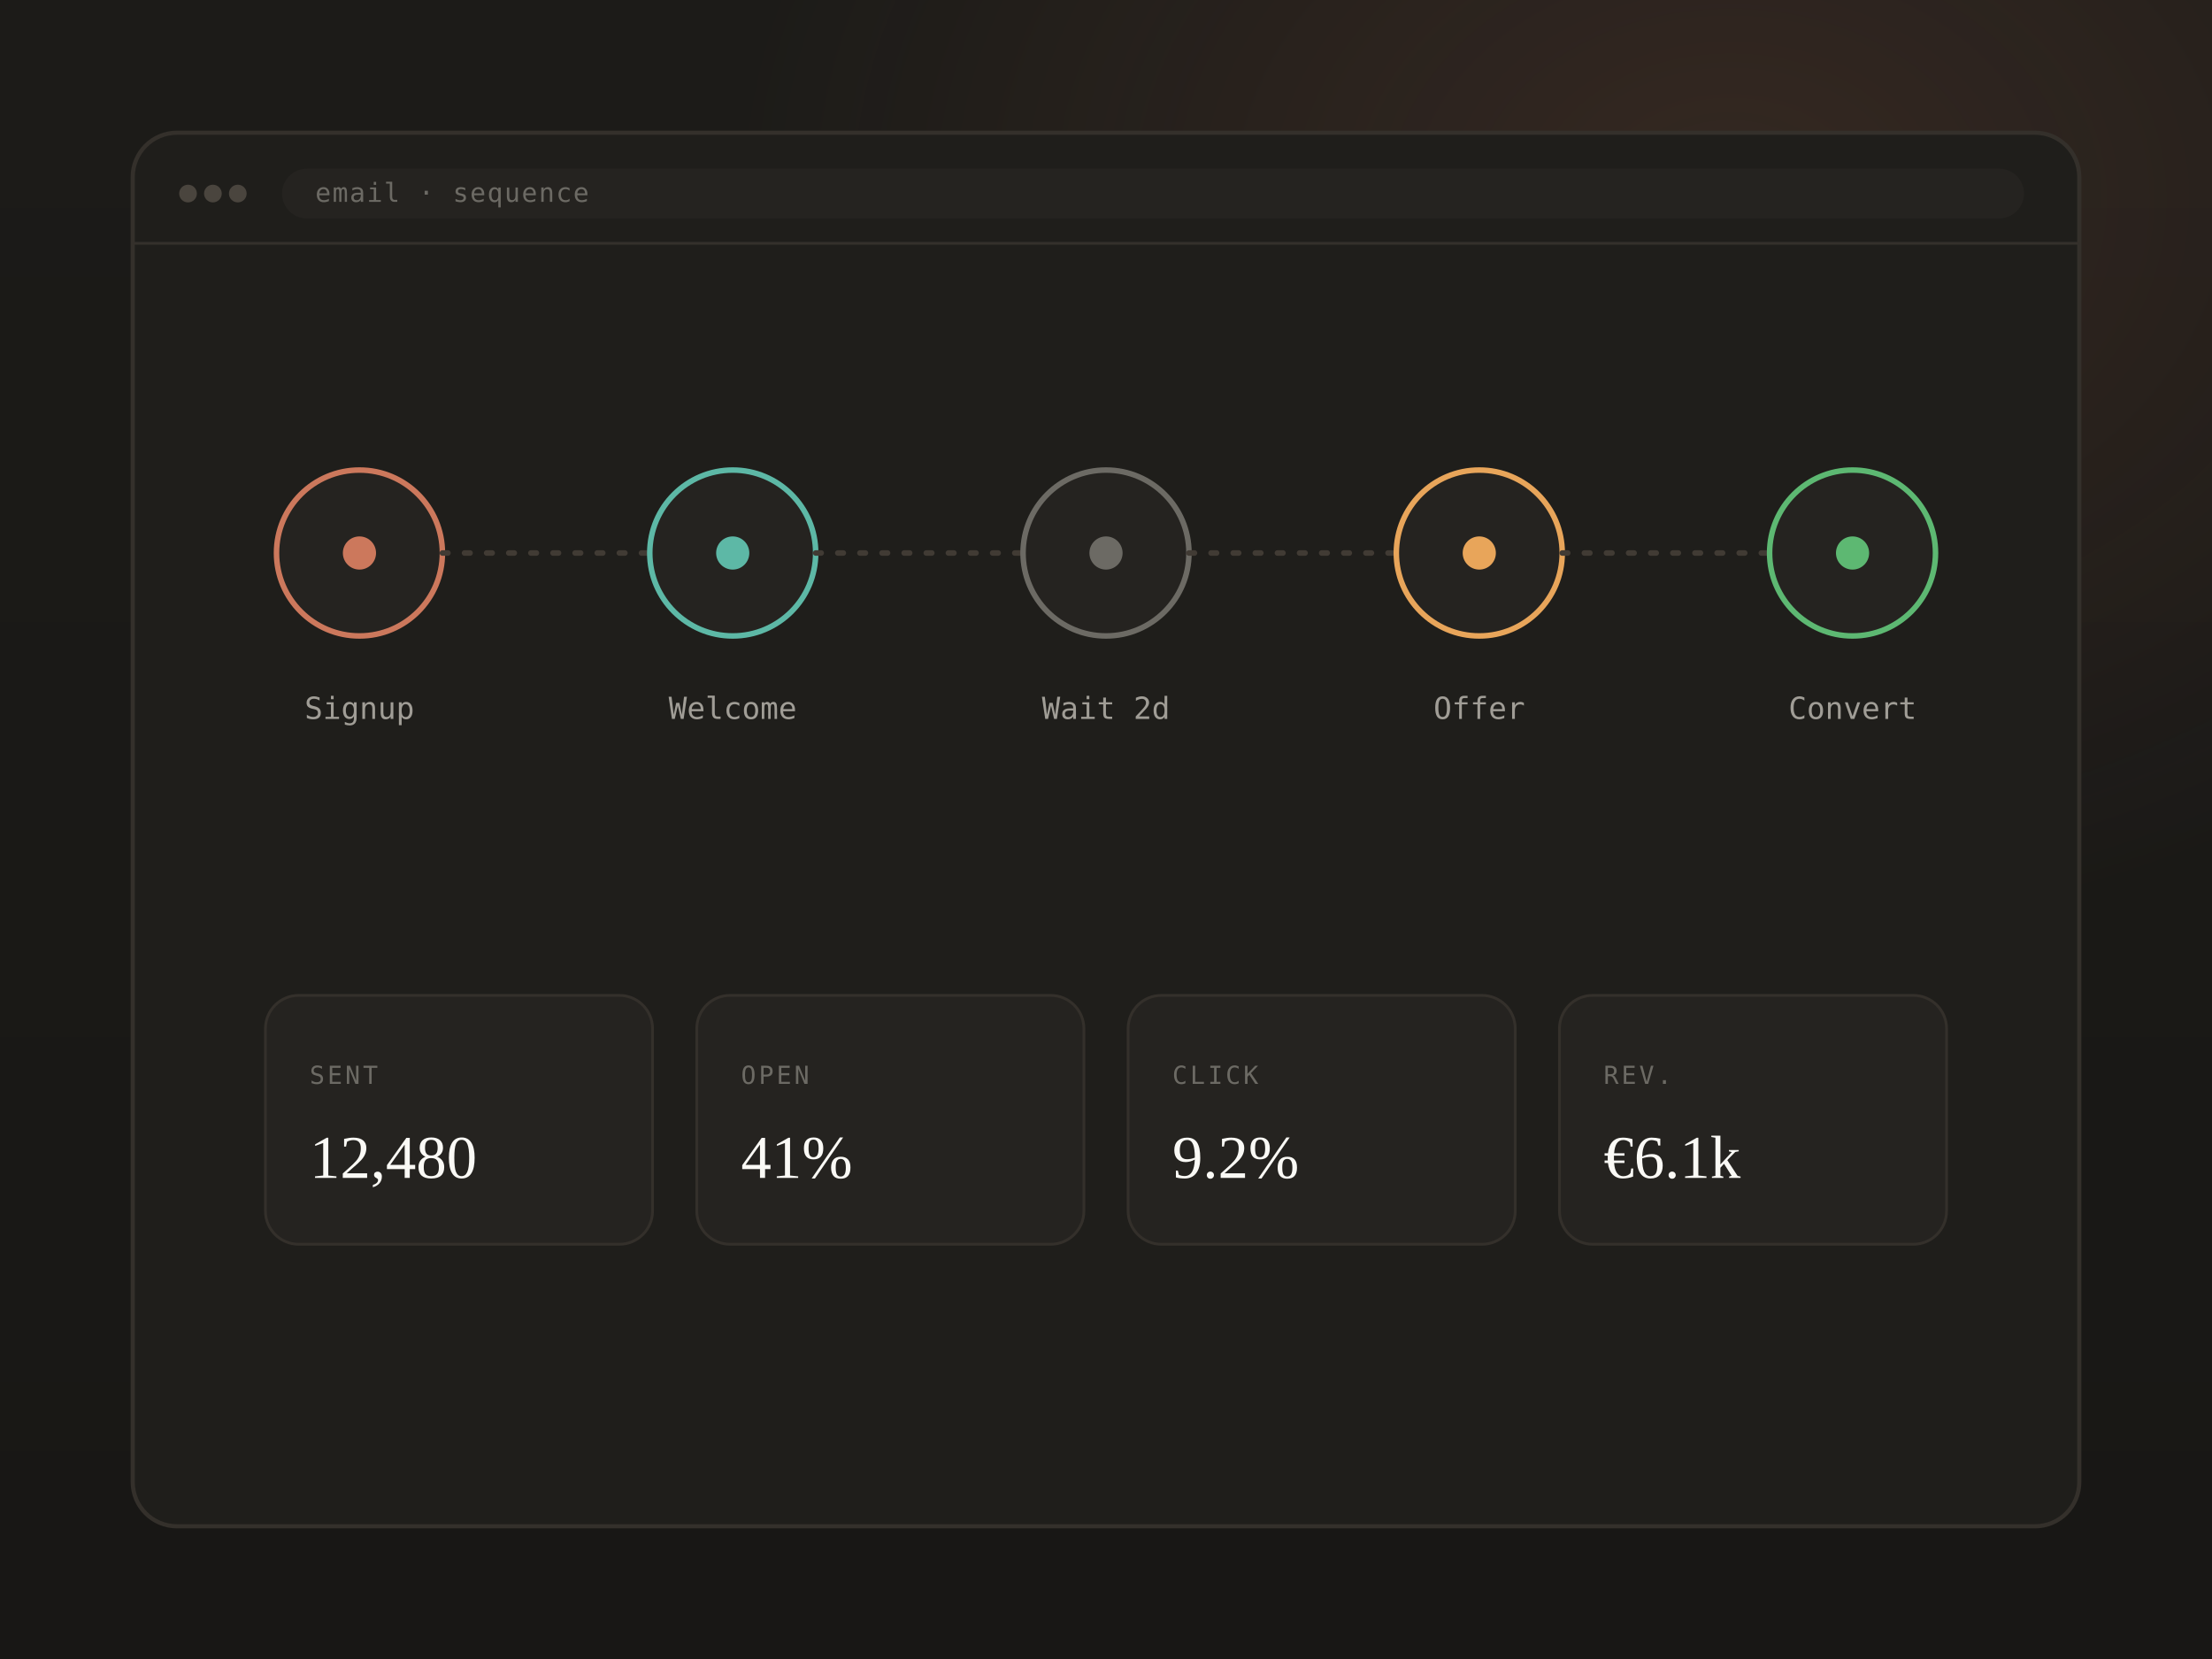
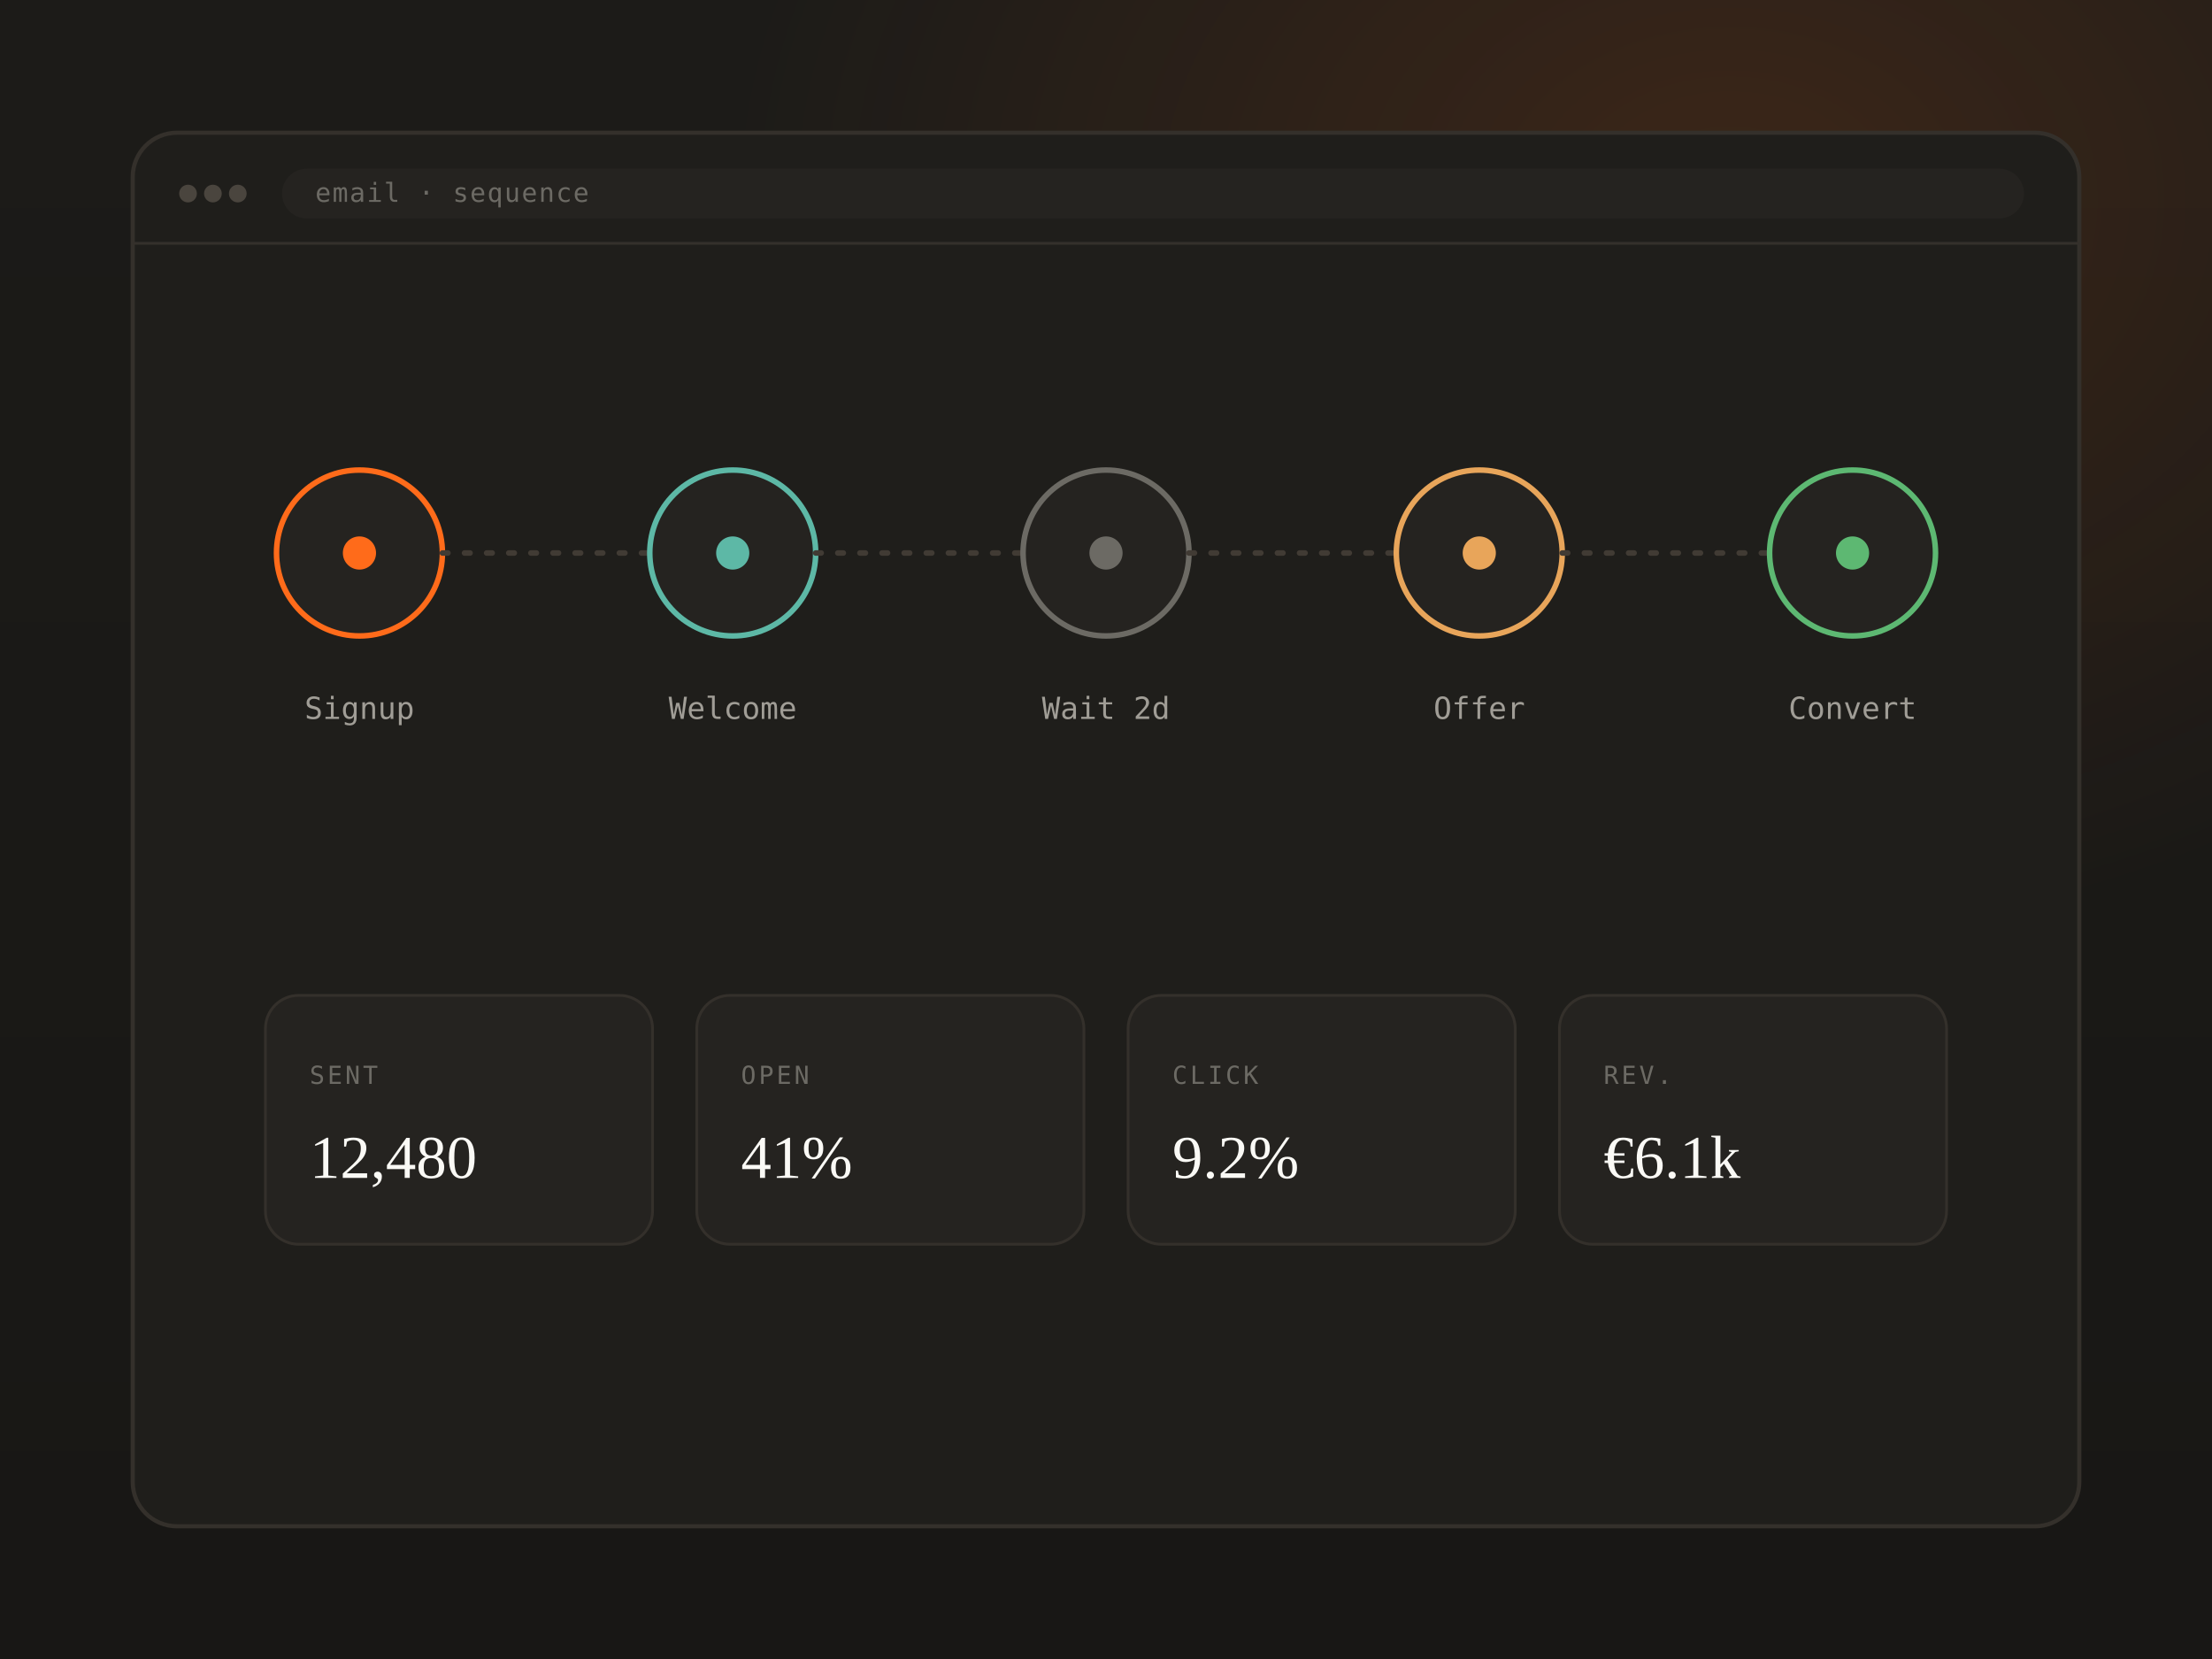
<svg xmlns="http://www.w3.org/2000/svg" viewBox="0 0 800 600" width="800" height="600" role="img">
  <defs>
    <linearGradient id="bg" x1="0" y1="0" x2="0" y2="1">
      <stop offset="0" stop-color="#1c1b18" />
      <stop offset="1" stop-color="#181715" />
    </linearGradient>
    <radialGradient id="glow" cx="0.78" cy="0.12" r="0.9">
-       <stop offset="0" stop-color="#cc785c" stop-opacity="0.14" />
-       <stop offset="0.5" stop-color="#cc785c" stop-opacity="0" />
+       <stop offset="0" stop-color="#ff6b1a" stop-opacity="0.14" />
+       <stop offset="0.5" stop-color="#ff6b1a" stop-opacity="0" />
    </radialGradient>
  </defs>
  <rect x="0.0" y="0.0" width="800.0" height="600.0" rx="0" fill="url(#bg)" />
  <rect x="0.0" y="0.0" width="800.0" height="600.0" rx="0" fill="url(#glow)" />
  <rect x="48.0" y="48.0" width="704.0" height="504.0" rx="16" fill="#1f1e1b" stroke="#34302b" stroke-width="1.5" />
  <circle cx="68.0" cy="70.0" r="3.2" fill="#4a453e" />
  <circle cx="77.0" cy="70.0" r="3.2" fill="#4a453e" />
  <circle cx="86.0" cy="70.0" r="3.2" fill="#4a453e" />
  <rect x="102.0" y="61.0" width="630.0" height="18.0" rx="9" fill="#252320" />
  <text x="114.0" y="73.0" font-family="'JetBrains Mono','SFMono-Regular',ui-monospace,monospace" font-size="9.5" font-weight="400" fill="#6c6a64" text-anchor="start" letter-spacing="0.5">email · sequence</text>
  <line x1="48.0" y1="88.0" x2="752.0" y2="88.0" stroke="#34302b" stroke-width="1" stroke-linecap="round" />
-   <circle cx="130.0" cy="200.0" r="30.0" fill="#252320" stroke="#cc785c" stroke-width="2" />
-   <circle cx="130.0" cy="200.0" r="6.0" fill="#cc785c" />
+   <circle cx="130.0" cy="200.0" r="30.0" fill="#252320" stroke="#ff6b1a" stroke-width="2" />
+   <circle cx="130.0" cy="200.0" r="6.0" fill="#ff6b1a" />
  <text x="130.0" y="260.0" font-family="'JetBrains Mono','SFMono-Regular',ui-monospace,monospace" font-size="11" font-weight="400" fill="#a09d96" text-anchor="middle">Signup</text>
  <line x1="160.0" y1="200.0" x2="235.0" y2="200.0" stroke="#413b34" stroke-width="2" stroke-dasharray="2 6" stroke-linecap="round" />
  <circle cx="265.0" cy="200.0" r="30.0" fill="#252320" stroke="#5db8a6" stroke-width="2" />
  <circle cx="265.0" cy="200.0" r="6.0" fill="#5db8a6" />
  <text x="265.0" y="260.0" font-family="'JetBrains Mono','SFMono-Regular',ui-monospace,monospace" font-size="11" font-weight="400" fill="#a09d96" text-anchor="middle">Welcome</text>
  <line x1="295.0" y1="200.0" x2="370.0" y2="200.0" stroke="#413b34" stroke-width="2" stroke-dasharray="2 6" stroke-linecap="round" />
  <circle cx="400.0" cy="200.0" r="30.0" fill="#252320" stroke="#6c6a64" stroke-width="2" />
  <circle cx="400.0" cy="200.0" r="6.0" fill="#6c6a64" />
  <text x="400.0" y="260.0" font-family="'JetBrains Mono','SFMono-Regular',ui-monospace,monospace" font-size="11" font-weight="400" fill="#a09d96" text-anchor="middle">Wait 2d</text>
  <line x1="430.0" y1="200.0" x2="505.0" y2="200.0" stroke="#413b34" stroke-width="2" stroke-dasharray="2 6" stroke-linecap="round" />
  <circle cx="535.0" cy="200.0" r="30.0" fill="#252320" stroke="#e8a55a" stroke-width="2" />
  <circle cx="535.0" cy="200.0" r="6.0" fill="#e8a55a" />
  <text x="535.0" y="260.0" font-family="'JetBrains Mono','SFMono-Regular',ui-monospace,monospace" font-size="11" font-weight="400" fill="#a09d96" text-anchor="middle">Offer</text>
  <line x1="565.0" y1="200.0" x2="640.0" y2="200.0" stroke="#413b34" stroke-width="2" stroke-dasharray="2 6" stroke-linecap="round" />
  <circle cx="670.0" cy="200.0" r="30.0" fill="#252320" stroke="#5db872" stroke-width="2" />
  <circle cx="670.0" cy="200.0" r="6.0" fill="#5db872" />
  <text x="670.0" y="260.0" font-family="'JetBrains Mono','SFMono-Regular',ui-monospace,monospace" font-size="11" font-weight="400" fill="#a09d96" text-anchor="middle">Convert</text>
  <rect x="96.0" y="360.0" width="140.0" height="90.0" rx="12" fill="#252320" stroke="#34302b" stroke-width="1" />
  <text x="112.0" y="392.0" font-family="'JetBrains Mono','SFMono-Regular',ui-monospace,monospace" font-size="9" font-weight="400" fill="#6c6a64" text-anchor="start" letter-spacing="1">SENT</text>
  <text x="112.0" y="426.0" font-family="'Newsreader',Georgia,'Times New Roman',serif" font-size="22" font-weight="400" fill="#faf9f5" text-anchor="start">12,480</text>
  <rect x="252.0" y="360.0" width="140.0" height="90.0" rx="12" fill="#252320" stroke="#34302b" stroke-width="1" />
  <text x="268.0" y="392.0" font-family="'JetBrains Mono','SFMono-Regular',ui-monospace,monospace" font-size="9" font-weight="400" fill="#6c6a64" text-anchor="start" letter-spacing="1">OPEN</text>
  <text x="268.0" y="426.0" font-family="'Newsreader',Georgia,'Times New Roman',serif" font-size="22" font-weight="400" fill="#faf9f5" text-anchor="start">41%</text>
  <rect x="408.0" y="360.0" width="140.0" height="90.0" rx="12" fill="#252320" stroke="#34302b" stroke-width="1" />
  <text x="424.0" y="392.0" font-family="'JetBrains Mono','SFMono-Regular',ui-monospace,monospace" font-size="9" font-weight="400" fill="#6c6a64" text-anchor="start" letter-spacing="1">CLICK</text>
  <text x="424.0" y="426.0" font-family="'Newsreader',Georgia,'Times New Roman',serif" font-size="22" font-weight="400" fill="#faf9f5" text-anchor="start">9.2%</text>
  <rect x="564.0" y="360.0" width="140.0" height="90.0" rx="12" fill="#252320" stroke="#34302b" stroke-width="1" />
  <text x="580.0" y="392.0" font-family="'JetBrains Mono','SFMono-Regular',ui-monospace,monospace" font-size="9" font-weight="400" fill="#6c6a64" text-anchor="start" letter-spacing="1">REV.</text>
  <text x="580.0" y="426.0" font-family="'Newsreader',Georgia,'Times New Roman',serif" font-size="22" font-weight="400" fill="#faf9f5" text-anchor="start">€6.1k</text>
</svg>
